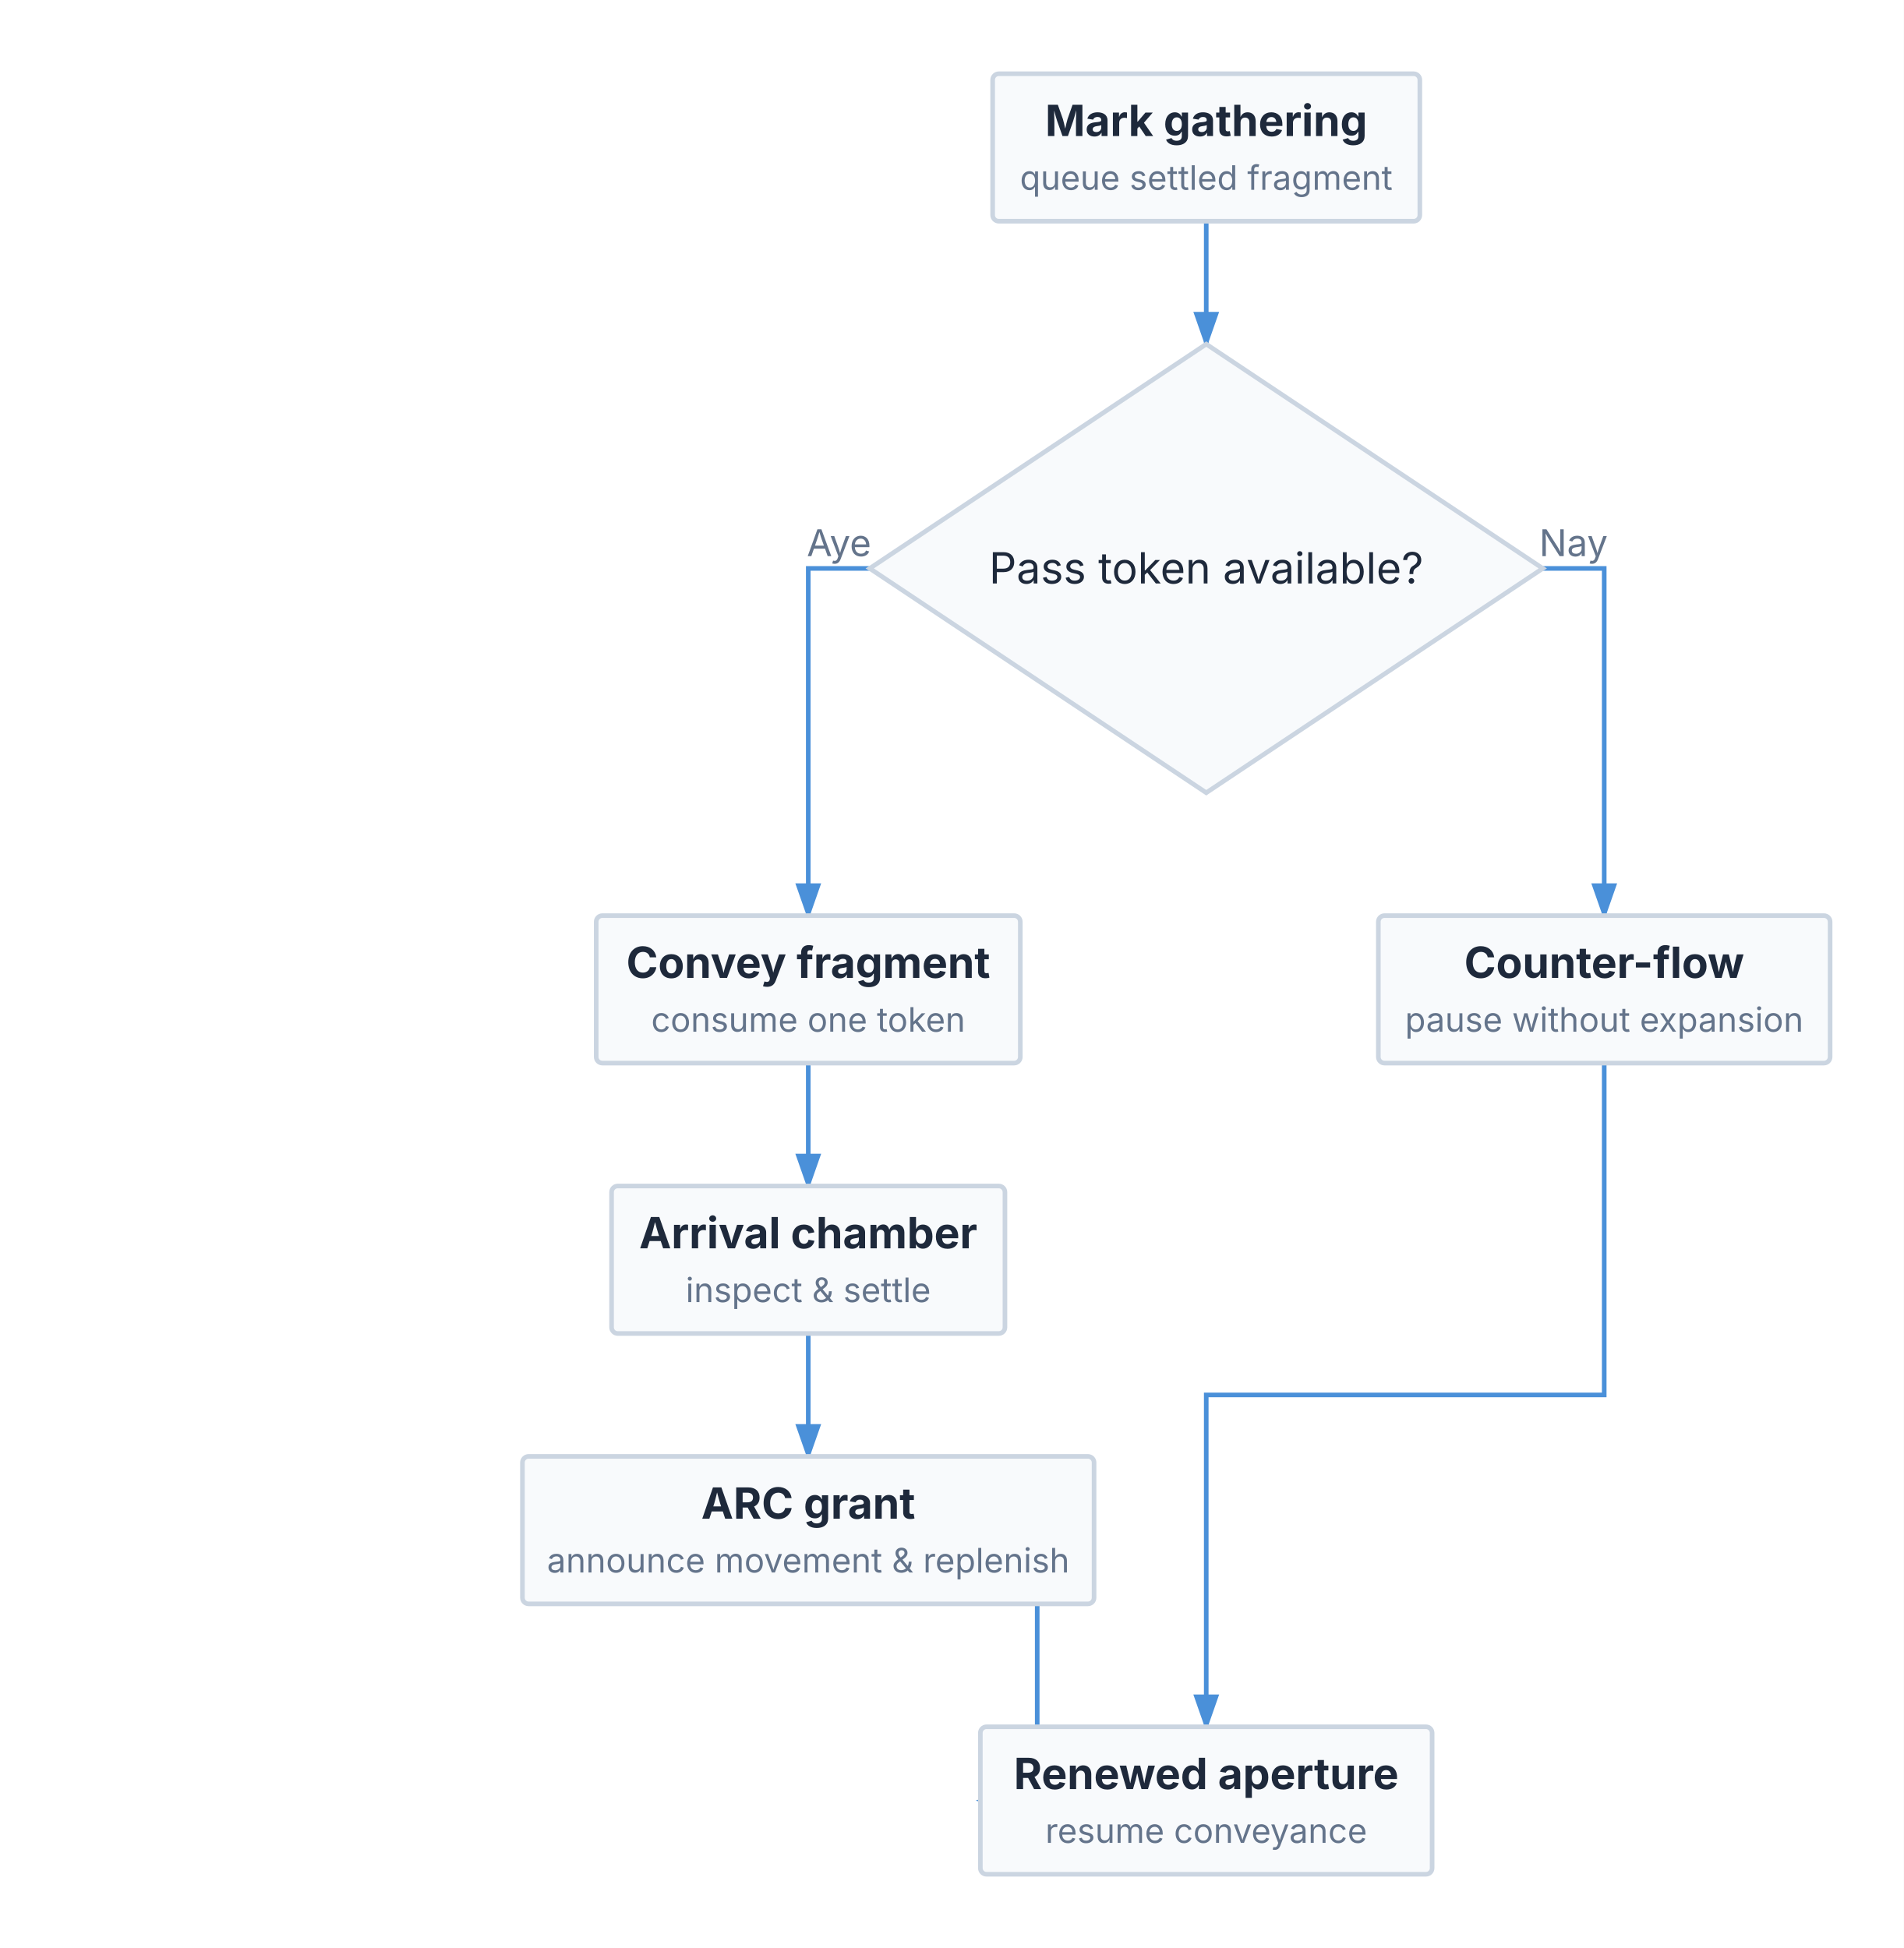
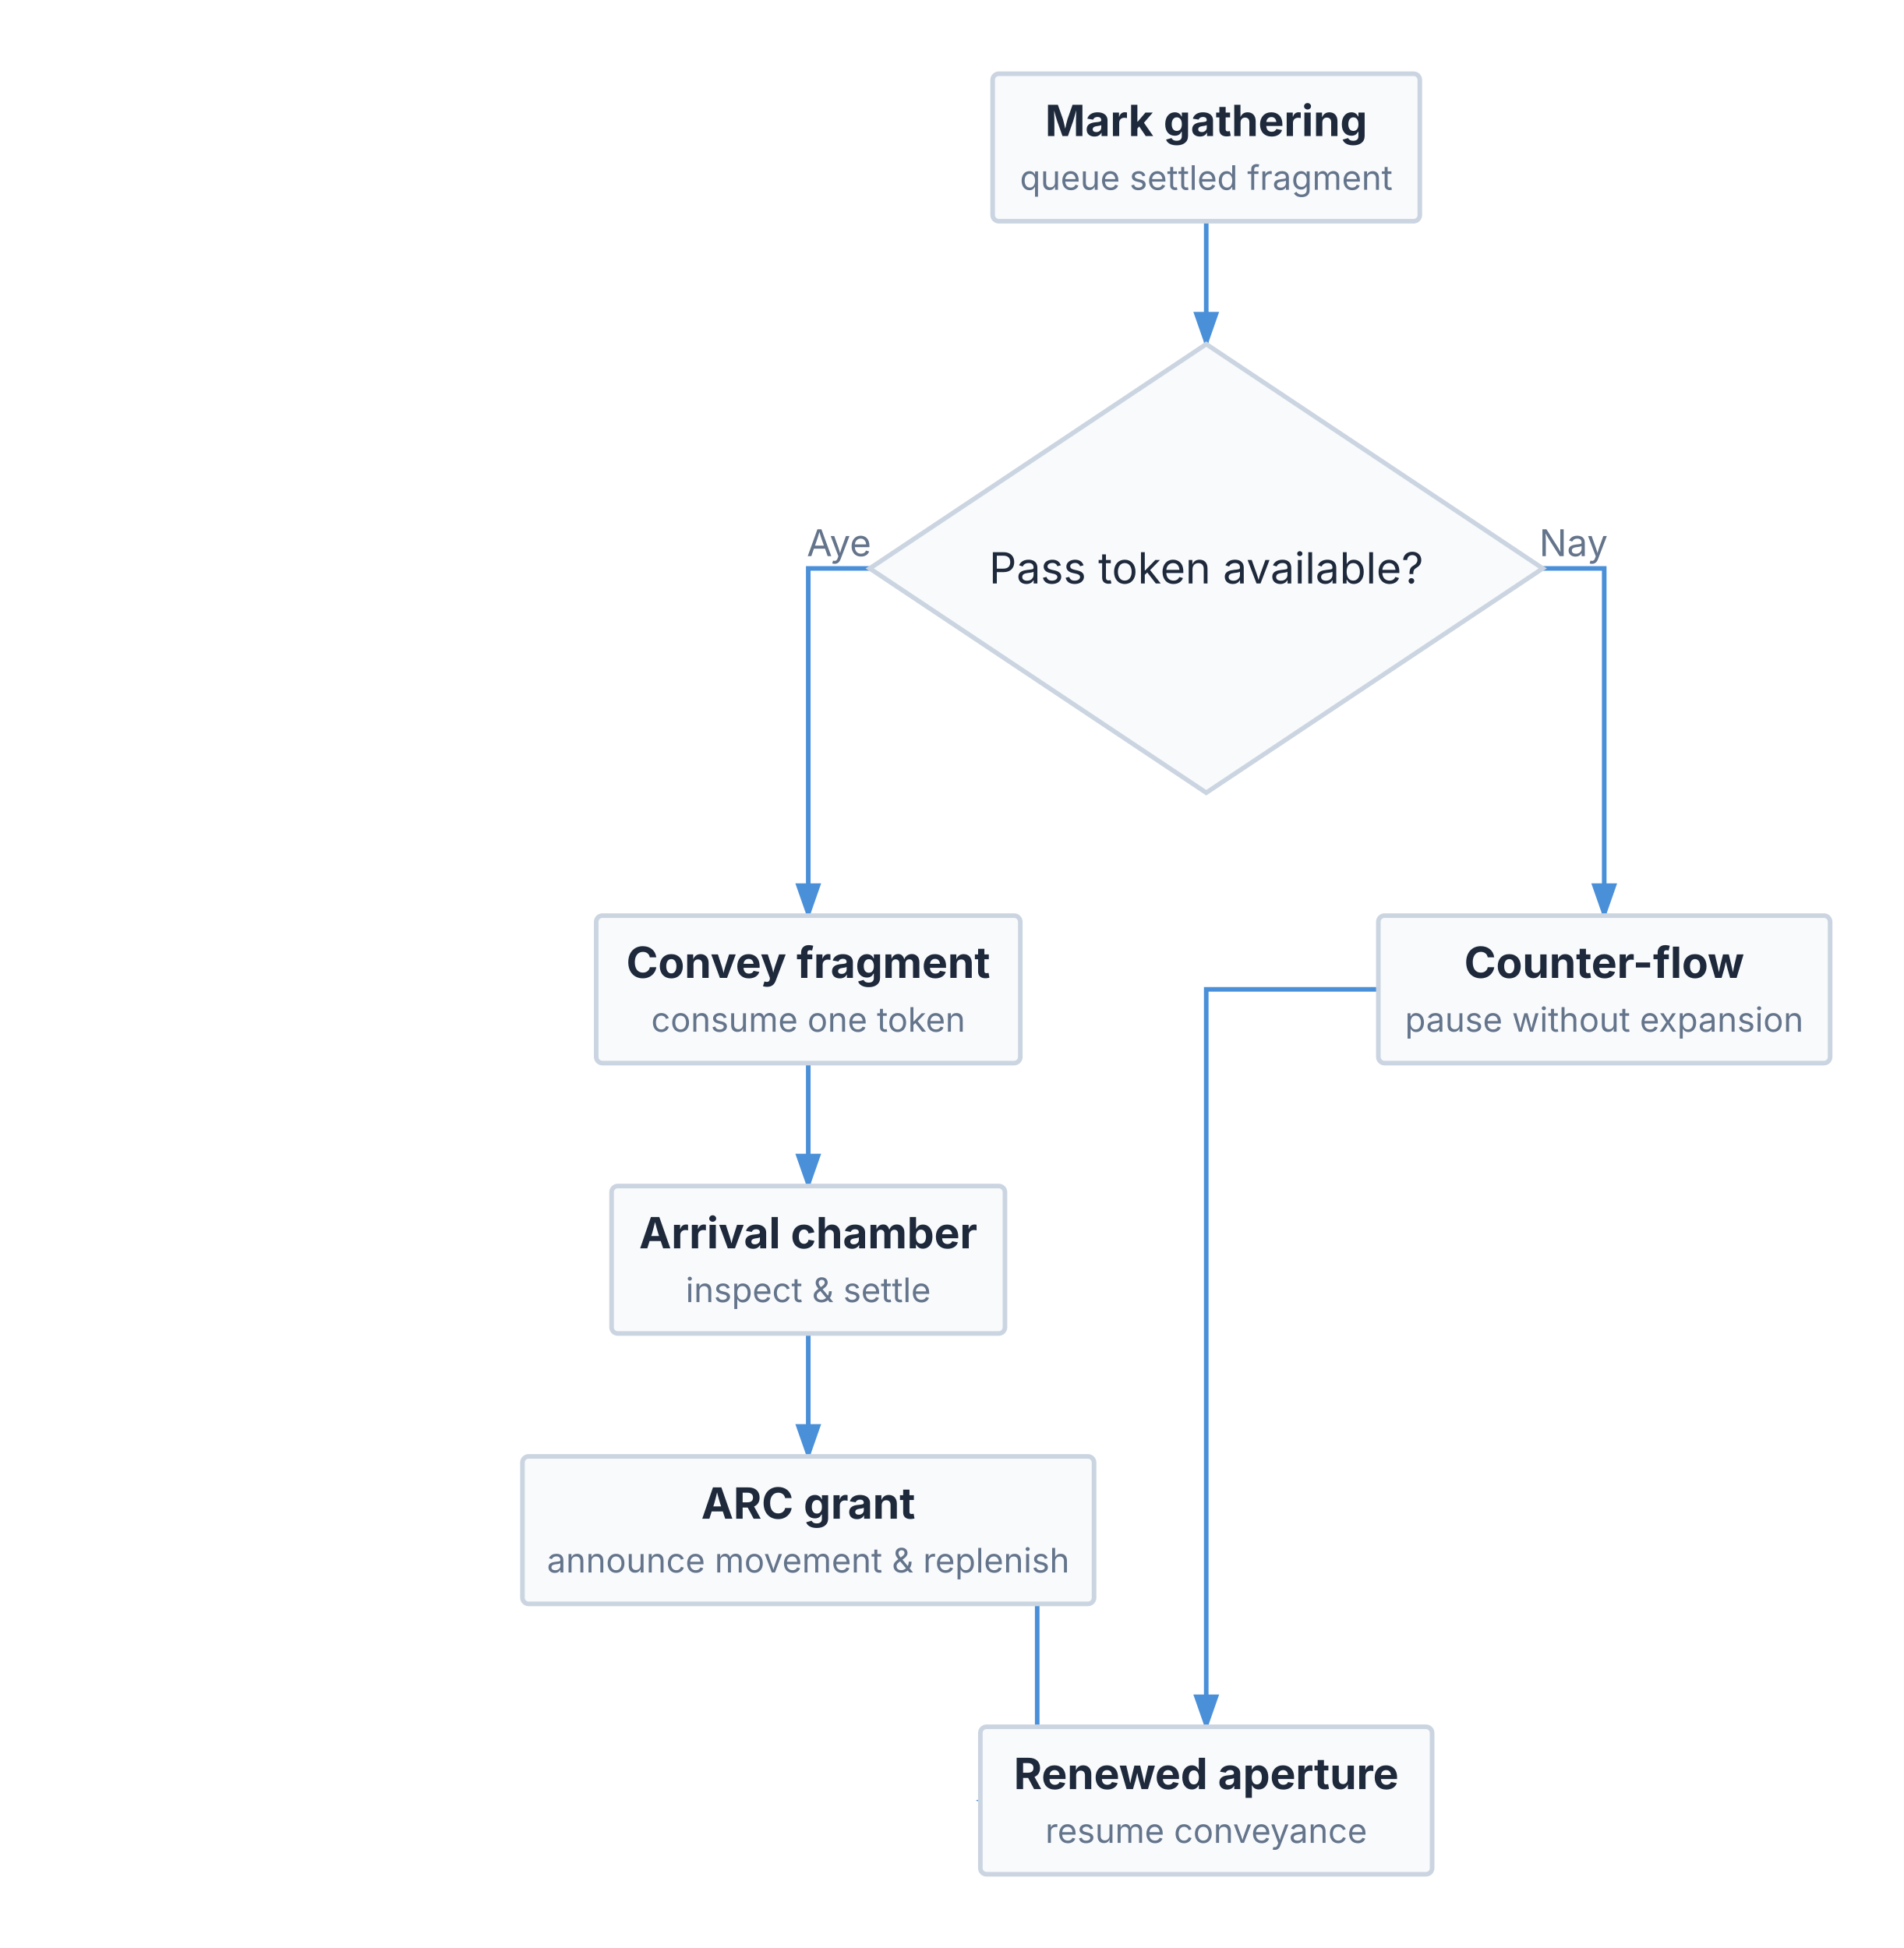
<svg xmlns="http://www.w3.org/2000/svg" viewBox="0 0 619.5 634" width="619.5" height="634">
  <defs>
    <marker id="triton-arrow" markerWidth="8" markerHeight="5.6" refX="7" refY="2.8" orient="auto">
      <polygon points="0 0, 8 2.8, 0 5.6" fill="#4A90D9" />
    </marker>
  </defs>
  <rect x="0" y="0" width="619.5" height="634" fill="#FFFFFF" />
  <path d="M 392.5 72 L 392.5 112" stroke="#4A90D9" stroke-width="1.5" fill="none" marker-end="url(#triton-arrow)" />
  <path d="M 263 346 L 263 386" stroke="#4A90D9" stroke-width="1.5" fill="none" marker-end="url(#triton-arrow)" />
  <path d="M 263 434 L 263 474" stroke="#4A90D9" stroke-width="1.5" fill="none" marker-end="url(#triton-arrow)" />
  <path d="M 283 185 L 263 185 L 263 298" stroke="#4A90D9" stroke-width="1.5" fill="none" marker-end="url(#triton-arrow)" />
  <text x="273" y="181" font-size="12" font-family="Inter, system-ui, -apple-system, sans-serif" fill="#64748B" text-anchor="middle">Aye</text>
  <path d="M 502 185 L 522 185 L 522 298" stroke="#4A90D9" stroke-width="1.5" fill="none" marker-end="url(#triton-arrow)" />
  <text x="512" y="181" font-size="12" font-family="Inter, system-ui, -apple-system, sans-serif" fill="#64748B" text-anchor="middle">Nay</text>
  <path d="M 356 498 L 337.5 498 L 337.5 586 L 319 586" stroke="#4A90D9" stroke-width="1.5" fill="none" marker-end="url(#triton-arrow)" />
-   <path d="M 522 346 L 522 454 L 392.5 454 L 392.5 562" stroke="#4A90D9" stroke-width="1.5" fill="none" marker-end="url(#triton-arrow)" />
+   <path d="M 595.5 322 L 392.5 322 L 392.5 562" stroke="#4A90D9" stroke-width="1.5" fill="none" marker-end="url(#triton-arrow)" />
  <g id="capture">
    <rect x="323" y="24" width="139" height="48" fill="#F8FAFC" stroke="#CBD5E1" stroke-width="1.5" rx="2" />
    <text x="392.5" y="44.28" font-size="14" font-family="Inter, system-ui, -apple-system, sans-serif" fill="#1E293B" text-anchor="middle" font-weight="bold">Mark gathering</text>
    <text x="392.5" y="61.78" font-size="11" font-family="Inter, system-ui, -apple-system, sans-serif" fill="#64748B" text-anchor="middle">queue settled fragment</text>
  </g>
  <g id="credits">
    <path d="M 392.5 112 L 502 185 L 392.5 258 L 283 185 Z" stroke="#CBD5E1" stroke-width="1.5" fill="#F8FAFC" />
    <text x="392.5" y="189.9" font-size="14" font-family="Inter, system-ui, -apple-system, sans-serif" fill="#1E293B" text-anchor="middle">Pass token available?</text>
  </g>
  <g id="consume">
    <rect x="194" y="298" width="138" height="48" fill="#F8FAFC" stroke="#CBD5E1" stroke-width="1.5" rx="2" />
    <text x="263" y="318.27" font-size="14" font-family="Inter, system-ui, -apple-system, sans-serif" fill="#1E293B" text-anchor="middle" font-weight="bold">Convey fragment</text>
    <text x="263" y="335.78" font-size="11" font-family="Inter, system-ui, -apple-system, sans-serif" fill="#64748B" text-anchor="middle">consume one token</text>
  </g>
  <g id="receive">
    <rect x="199" y="386" width="128" height="48" fill="#F8FAFC" stroke="#CBD5E1" stroke-width="1.5" rx="2" />
    <text x="263" y="406.28" font-size="14" font-family="Inter, system-ui, -apple-system, sans-serif" fill="#1E293B" text-anchor="middle" font-weight="bold">Arrival chamber</text>
    <text x="263" y="423.78" font-size="11" font-family="Inter, system-ui, -apple-system, sans-serif" fill="#64748B" text-anchor="middle">inspect &amp; settle</text>
  </g>
  <g id="ack">
    <rect x="170" y="474" width="186" height="48" fill="#F8FAFC" stroke="#CBD5E1" stroke-width="1.5" rx="2" />
    <text x="263" y="494.28" font-size="14" font-family="Inter, system-ui, -apple-system, sans-serif" fill="#1E293B" text-anchor="middle" font-weight="bold">ARC grant</text>
    <text x="263" y="511.78" font-size="11" font-family="Inter, system-ui, -apple-system, sans-serif" fill="#64748B" text-anchor="middle">announce movement &amp; replenish</text>
  </g>
  <g id="pause">
    <rect x="448.5" y="298" width="147" height="48" fill="#F8FAFC" stroke="#CBD5E1" stroke-width="1.5" rx="2" />
    <text x="522" y="318.27" font-size="14" font-family="Inter, system-ui, -apple-system, sans-serif" fill="#1E293B" text-anchor="middle" font-weight="bold">Counter-flow</text>
    <text x="522" y="335.78" font-size="11" font-family="Inter, system-ui, -apple-system, sans-serif" fill="#64748B" text-anchor="middle">pause without expansion</text>
  </g>
  <g id="resume">
    <rect x="319" y="562" width="147" height="48" fill="#F8FAFC" stroke="#CBD5E1" stroke-width="1.5" rx="2" />
    <text x="392.5" y="582.28" font-size="14" font-family="Inter, system-ui, -apple-system, sans-serif" fill="#1E293B" text-anchor="middle" font-weight="bold">Renewed aperture</text>
    <text x="392.5" y="599.78" font-size="11" font-family="Inter, system-ui, -apple-system, sans-serif" fill="#64748B" text-anchor="middle">resume conveyance</text>
  </g>
</svg>
